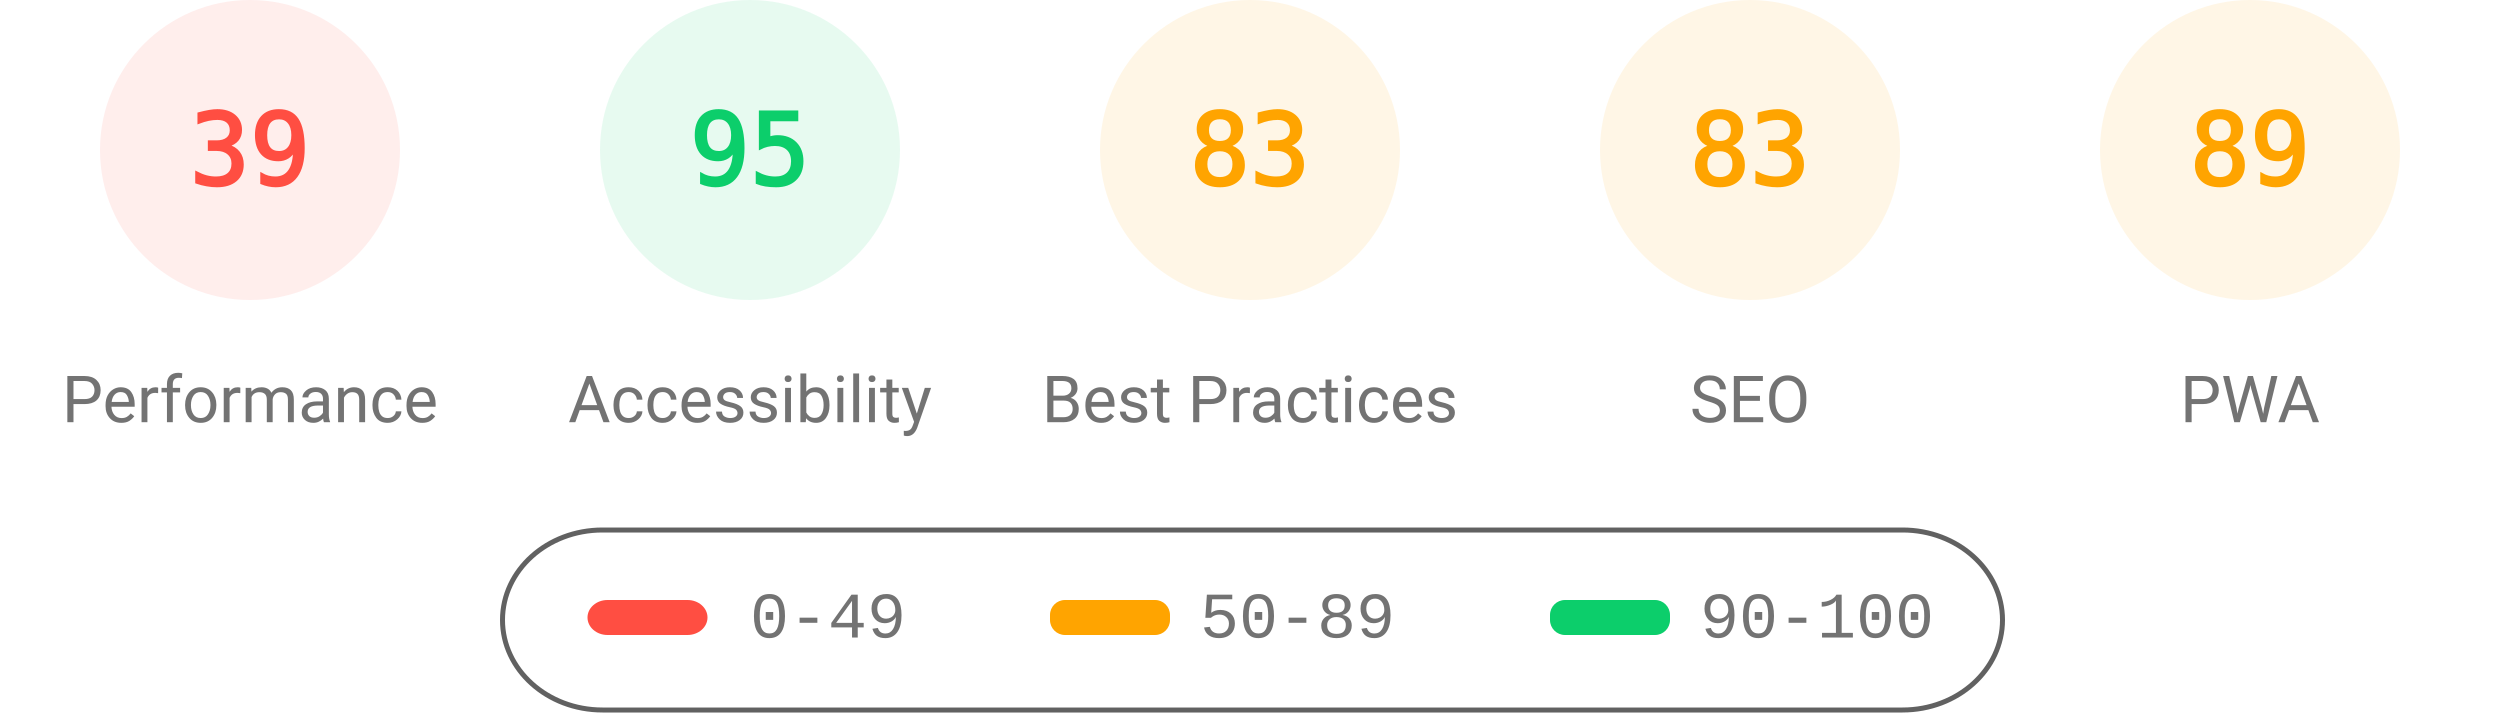
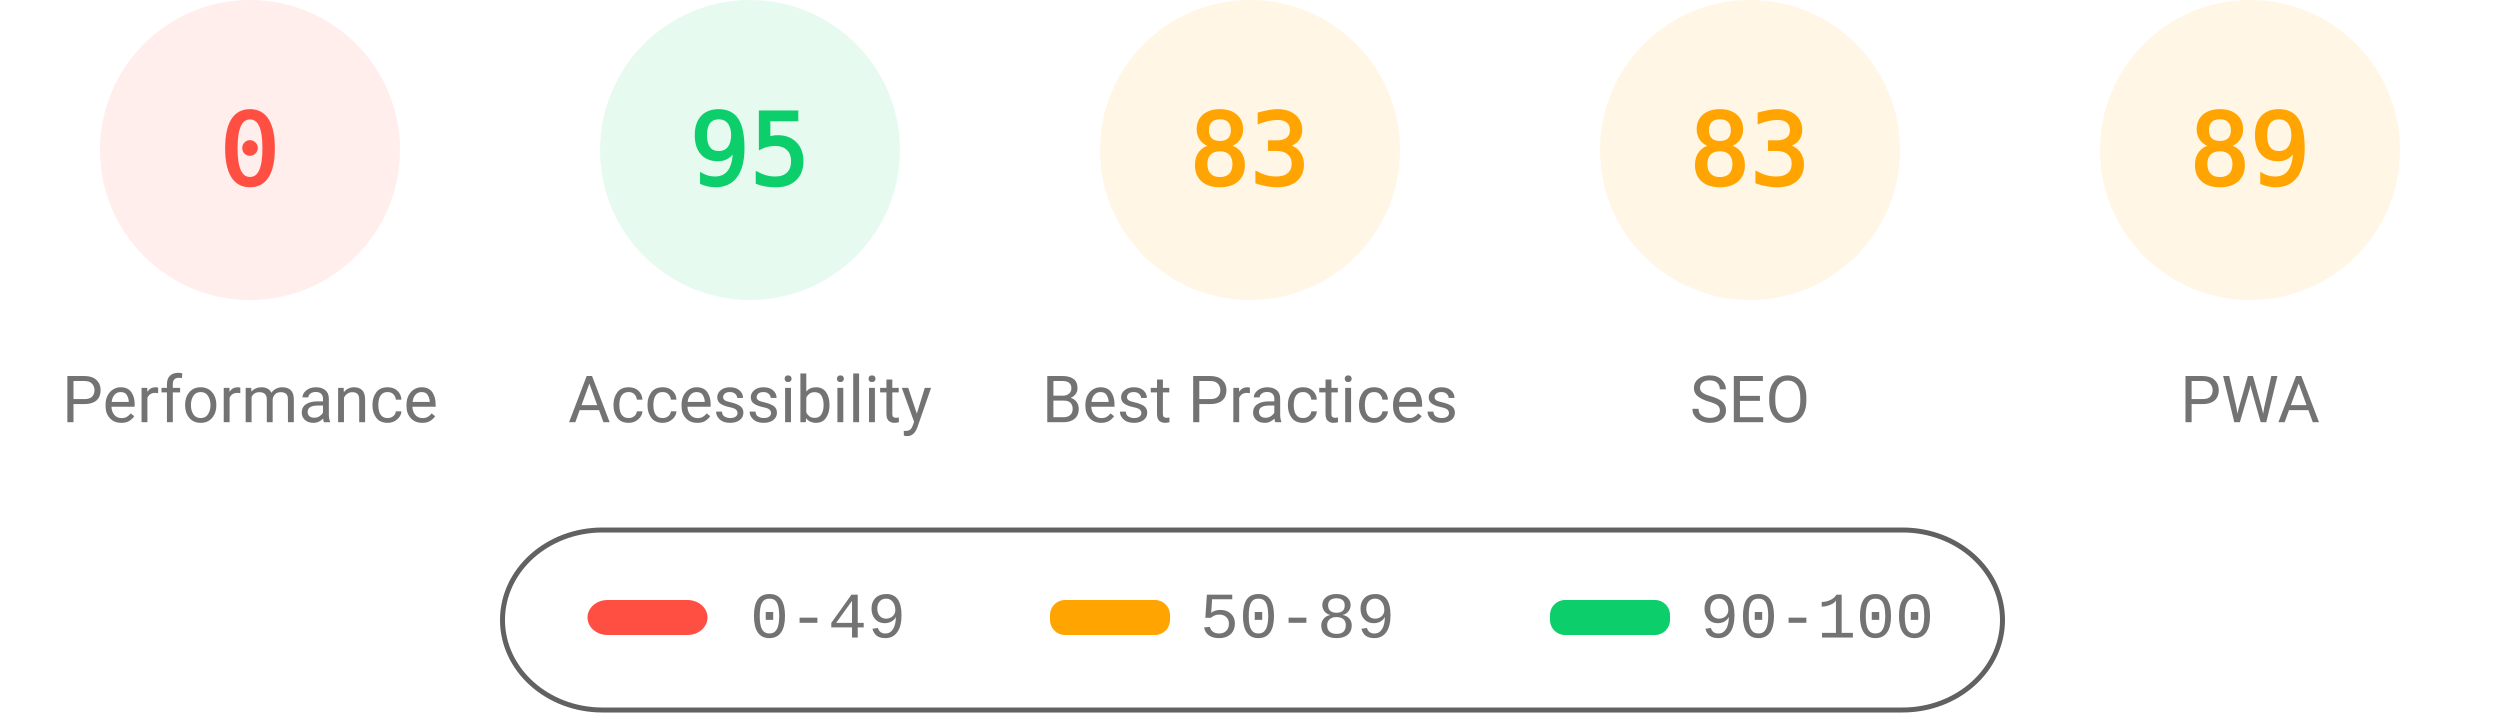
<svg xmlns="http://www.w3.org/2000/svg" fill="none" width="1000" height="285">
  <style>.gauge-base{opacity:.1}.gauge-arc{fill:none;animation-delay:250ms;stroke-linecap:round;transform:rotate(-90deg);transform-origin:100px 60px;animation:load-gauge 1s ease forwards}.guage-text{font-size:40px;font-family:monospace;text-align:center}.guage-red{color:#ff4e42;fill:#ff4e42;stroke:#ff4e42}.guage-orange{color:#ffa400;fill:#ffa400;stroke:#ffa400}.guage-green{color:#0cce6b;fill:#0cce6b;stroke:#0cce6b}.guage-undefined{color:#5c5c5c;fill:#5c5c5c;stroke:#5c5c5c}.guage-title{color:#737373;fill:#737373;stroke:none;font-size:26px;line-height:26px;font-family:Roboto,Halvetica,Arial,sans-serif}@keyframes load-gauge{from{stroke-dasharray:0 352.858}}</style>
  <svg class="guage-div guage-perf guage-red" viewBox="0 0 200 200" width="200" height="200">
    <circle class="gauge-base" r="56" cx="100" cy="60" stroke-width="8" />
-     <circle class="gauge-arc guage-arc-1" r="56" cx="100" cy="60" stroke-width="8" style="stroke-dasharray:137.225,351.858" />
-     <text class="guage-text" x="100" y="60" alignment-baseline="central" dominant-baseline="central" text-anchor="middle">39</text>
+     <circle class="gauge-arc guage-arc-1" r="56" cx="100" cy="60" stroke-width="8" style="stroke-dasharray:0,351.858" />
+     <text class="guage-text" x="100" y="60" alignment-baseline="central" dominant-baseline="central" text-anchor="middle">0</text>
    <text class="guage-title" x="100" y="160" alignment-baseline="central" dominant-baseline="central" text-anchor="middle">Performance</text>
  </svg>
  <svg class="guage-div guage-acc guage-green" viewBox="0 0 200 200" width="200" height="200" x="200">
    <circle class="gauge-base" r="56" cx="100" cy="60" stroke-width="8" />
    <circle class="gauge-arc guage-arc-2" r="56" cx="100" cy="60" stroke-width="8" style="stroke-dasharray:334.265,351.858" />
    <text class="guage-text" x="100" y="60" alignment-baseline="central" dominant-baseline="central" text-anchor="middle">95</text>
    <text class="guage-title" x="100" y="160" alignment-baseline="central" dominant-baseline="central" text-anchor="middle">Accessibility</text>
  </svg>
  <svg class="guage-div guage-best guage-orange" viewBox="0 0 200 200" width="200" height="200" x="400">
    <circle class="gauge-base" r="56" cx="100" cy="60" stroke-width="8" />
    <circle class="gauge-arc guage-arc-3" r="56" cx="100" cy="60" stroke-width="8" style="stroke-dasharray:292.042,351.858" />
    <text class="guage-text" x="100" y="60" alignment-baseline="central" dominant-baseline="central" text-anchor="middle">83</text>
    <text class="guage-title" x="100" y="160" alignment-baseline="central" dominant-baseline="central" text-anchor="middle">Best Practices</text>
  </svg>
  <svg class="guage-div guage-seo guage-orange" viewBox="0 0 200 200" width="200" height="200" x="600">
    <circle class="gauge-base" r="56" cx="100" cy="60" stroke-width="8" />
    <circle class="gauge-arc guage-arc-4" r="56" cx="100" cy="60" stroke-width="8" style="stroke-dasharray:292.042,351.858" />
    <text class="guage-text" x="100" y="60" alignment-baseline="central" dominant-baseline="central" text-anchor="middle">83</text>
    <text class="guage-title" x="100" y="160" alignment-baseline="central" dominant-baseline="central" text-anchor="middle">SEO</text>
  </svg>
  <svg class="guage-div guage-pwa guage-orange" viewBox="0 0 200 200" width="200" height="200" x="800">
    <circle class="gauge-base" r="56" cx="100" cy="60" stroke-width="8" />
    <circle class="gauge-arc guage-arc-4" r="56" cx="100" cy="60" stroke-width="8" style="stroke-dasharray:313.154,351.858" />
    <text class="guage-text" x="100" y="60" alignment-baseline="central" dominant-baseline="central" text-anchor="middle">89</text>
    <text class="guage-title" x="100" y="160" alignment-baseline="central" dominant-baseline="central" text-anchor="middle">PWA</text>
  </svg>
  <svg width="604" height="76" x="200" y="210">
    <path fill="none" id="canvas_background" d="M-1-1h604v80H-1z" />
    <rect fill-opacity="0" stroke="#616161" stroke-width="2" rx="40" id="svg_2" height="72" width="600" y="2" x="1" fill="#000" />
    <rect stroke="#000" rx="8" id="svg_3" height="14" width="48" y="30" x="35" stroke-opacity="null" stroke-width="0" fill="#ff4e42" />
    <rect stroke="#000" rx="6" id="svg_4" height="14" width="48" y="30" x="220" stroke-opacity="null" stroke-width="0" fill="#ffa400" />
    <rect stroke="#000" rx="6" id="svg_5" height="14" width="48" y="30" x="420" stroke-opacity="null" stroke-width="0" fill="#0cce6b" />
    <text xml:space="preserve" text-anchor="start" font-family="'Courier New', Courier, monospace" font-size="26" id="svg_6" y="45" x="100" stroke-opacity="null" stroke-width="0" stroke="#000" fill="#737373">0-49</text>
    <text xml:space="preserve" text-anchor="start" font-family="'Courier New', Courier, monospace" font-size="26" id="svg_7" y="45" x="280" stroke-opacity="null" stroke-width="0" stroke="#000" fill="#737373">50-89</text>
    <text xml:space="preserve" text-anchor="start" font-family="'Courier New', Courier, monospace" font-size="26" id="svg_8" y="45" x="480" stroke-opacity="null" stroke-width="0" stroke="#000" fill="#737373">90-100</text>
  </svg>
</svg>
